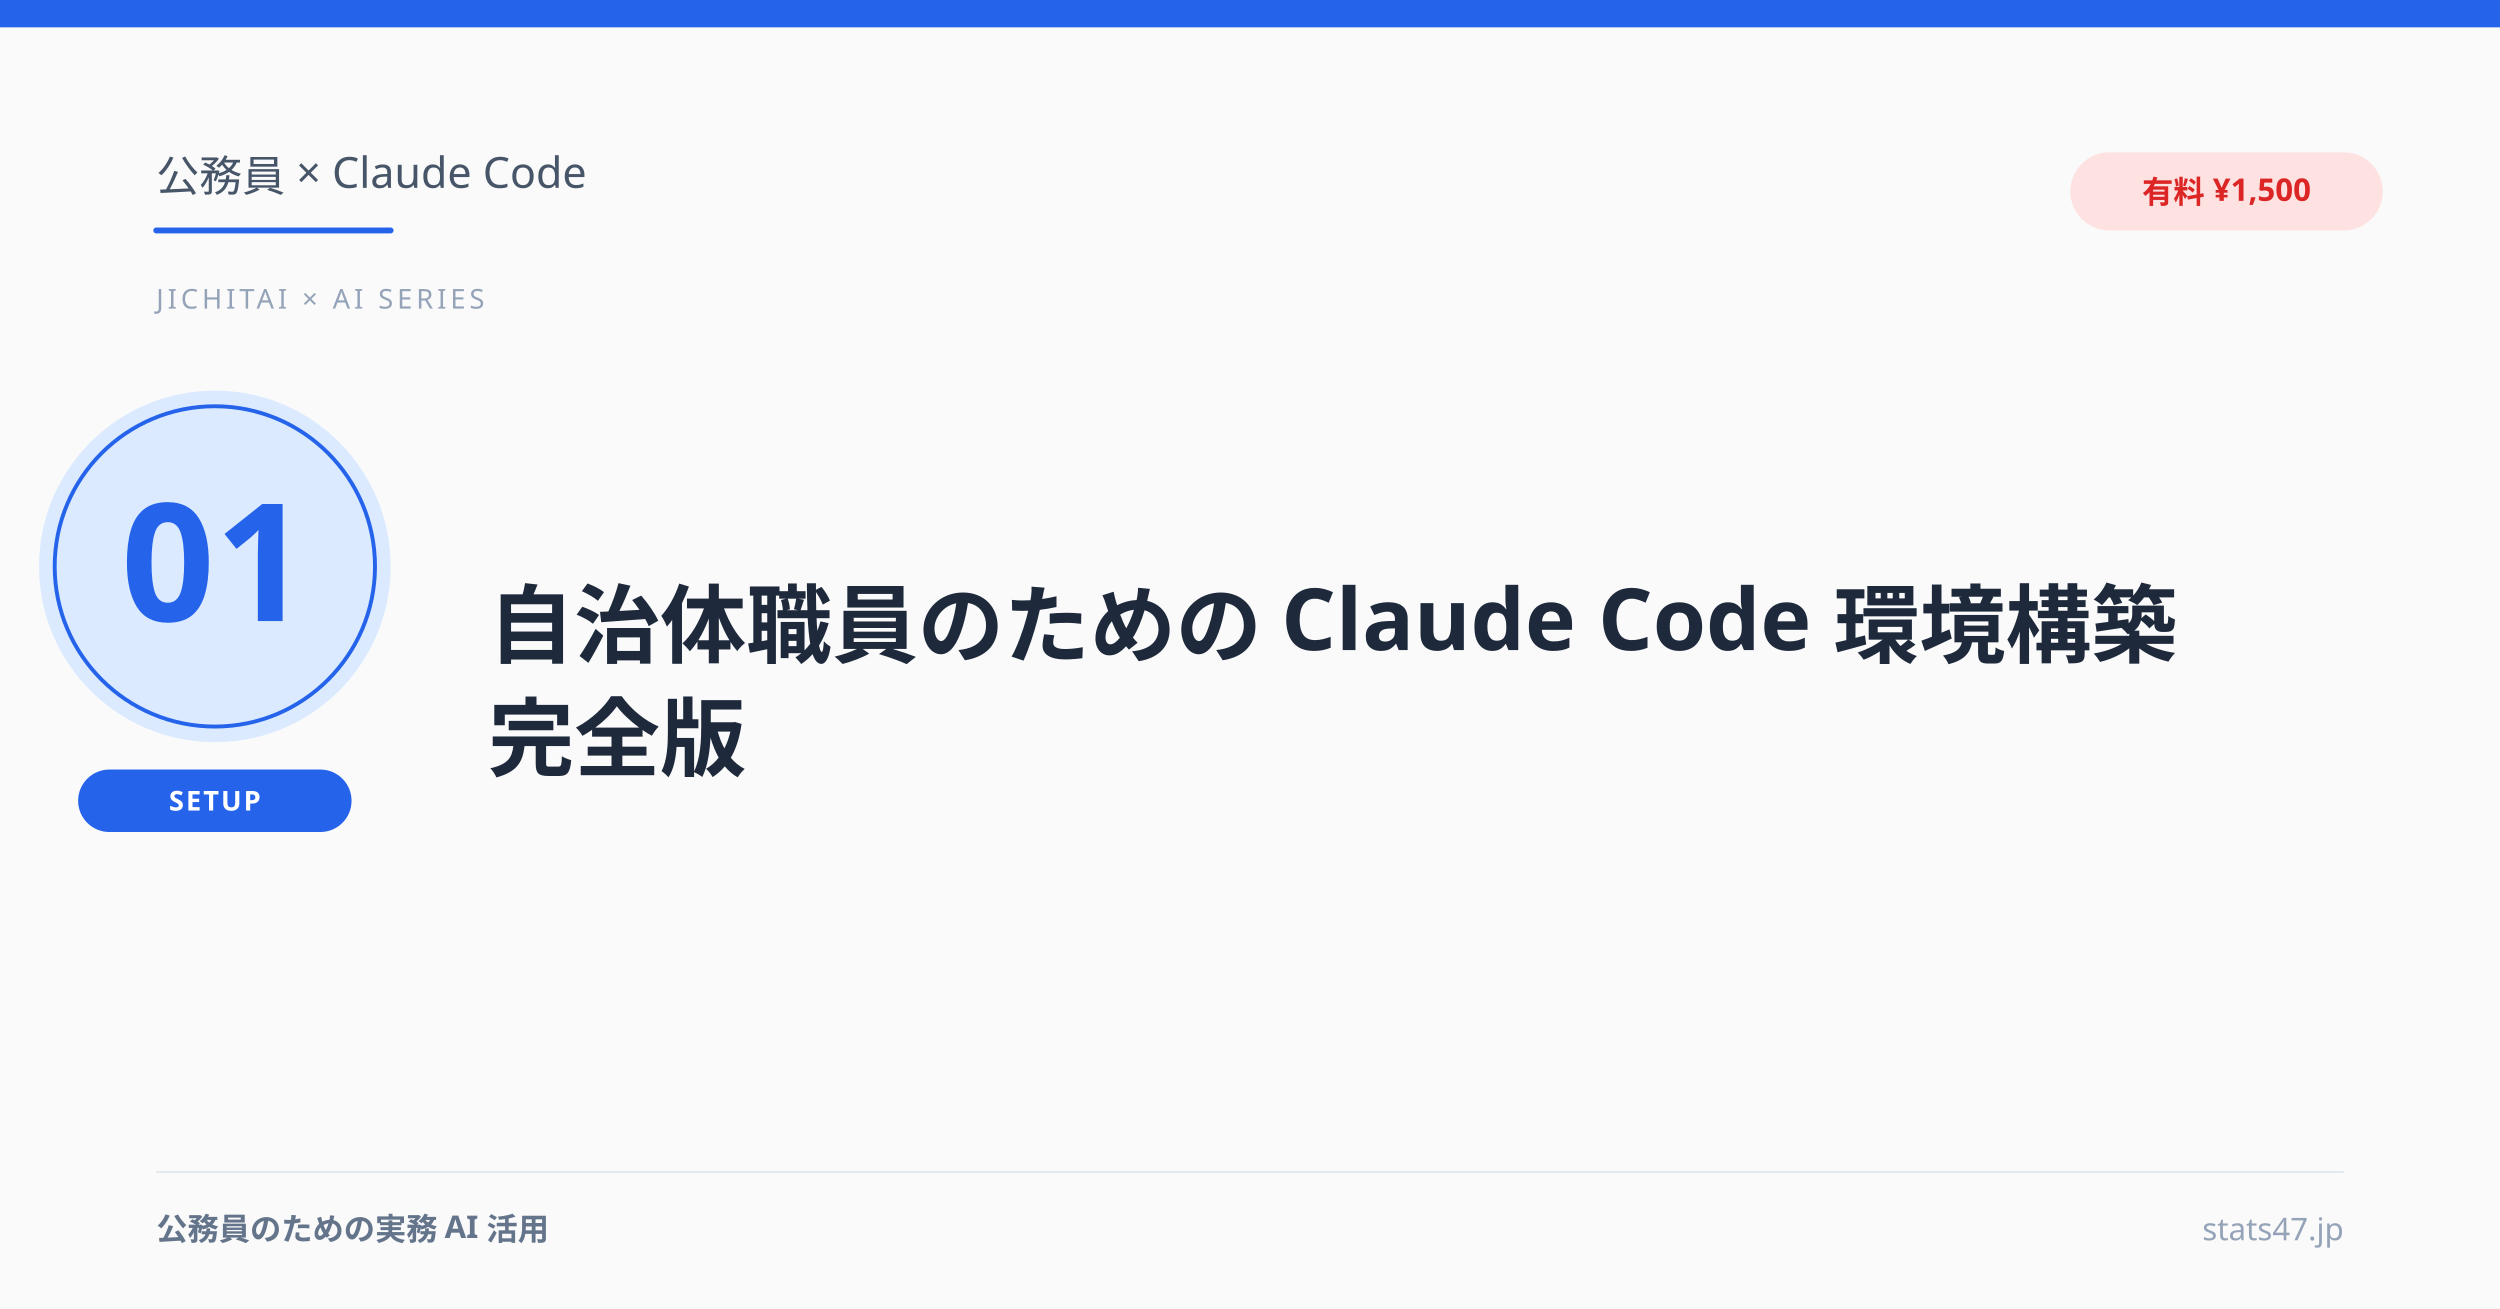
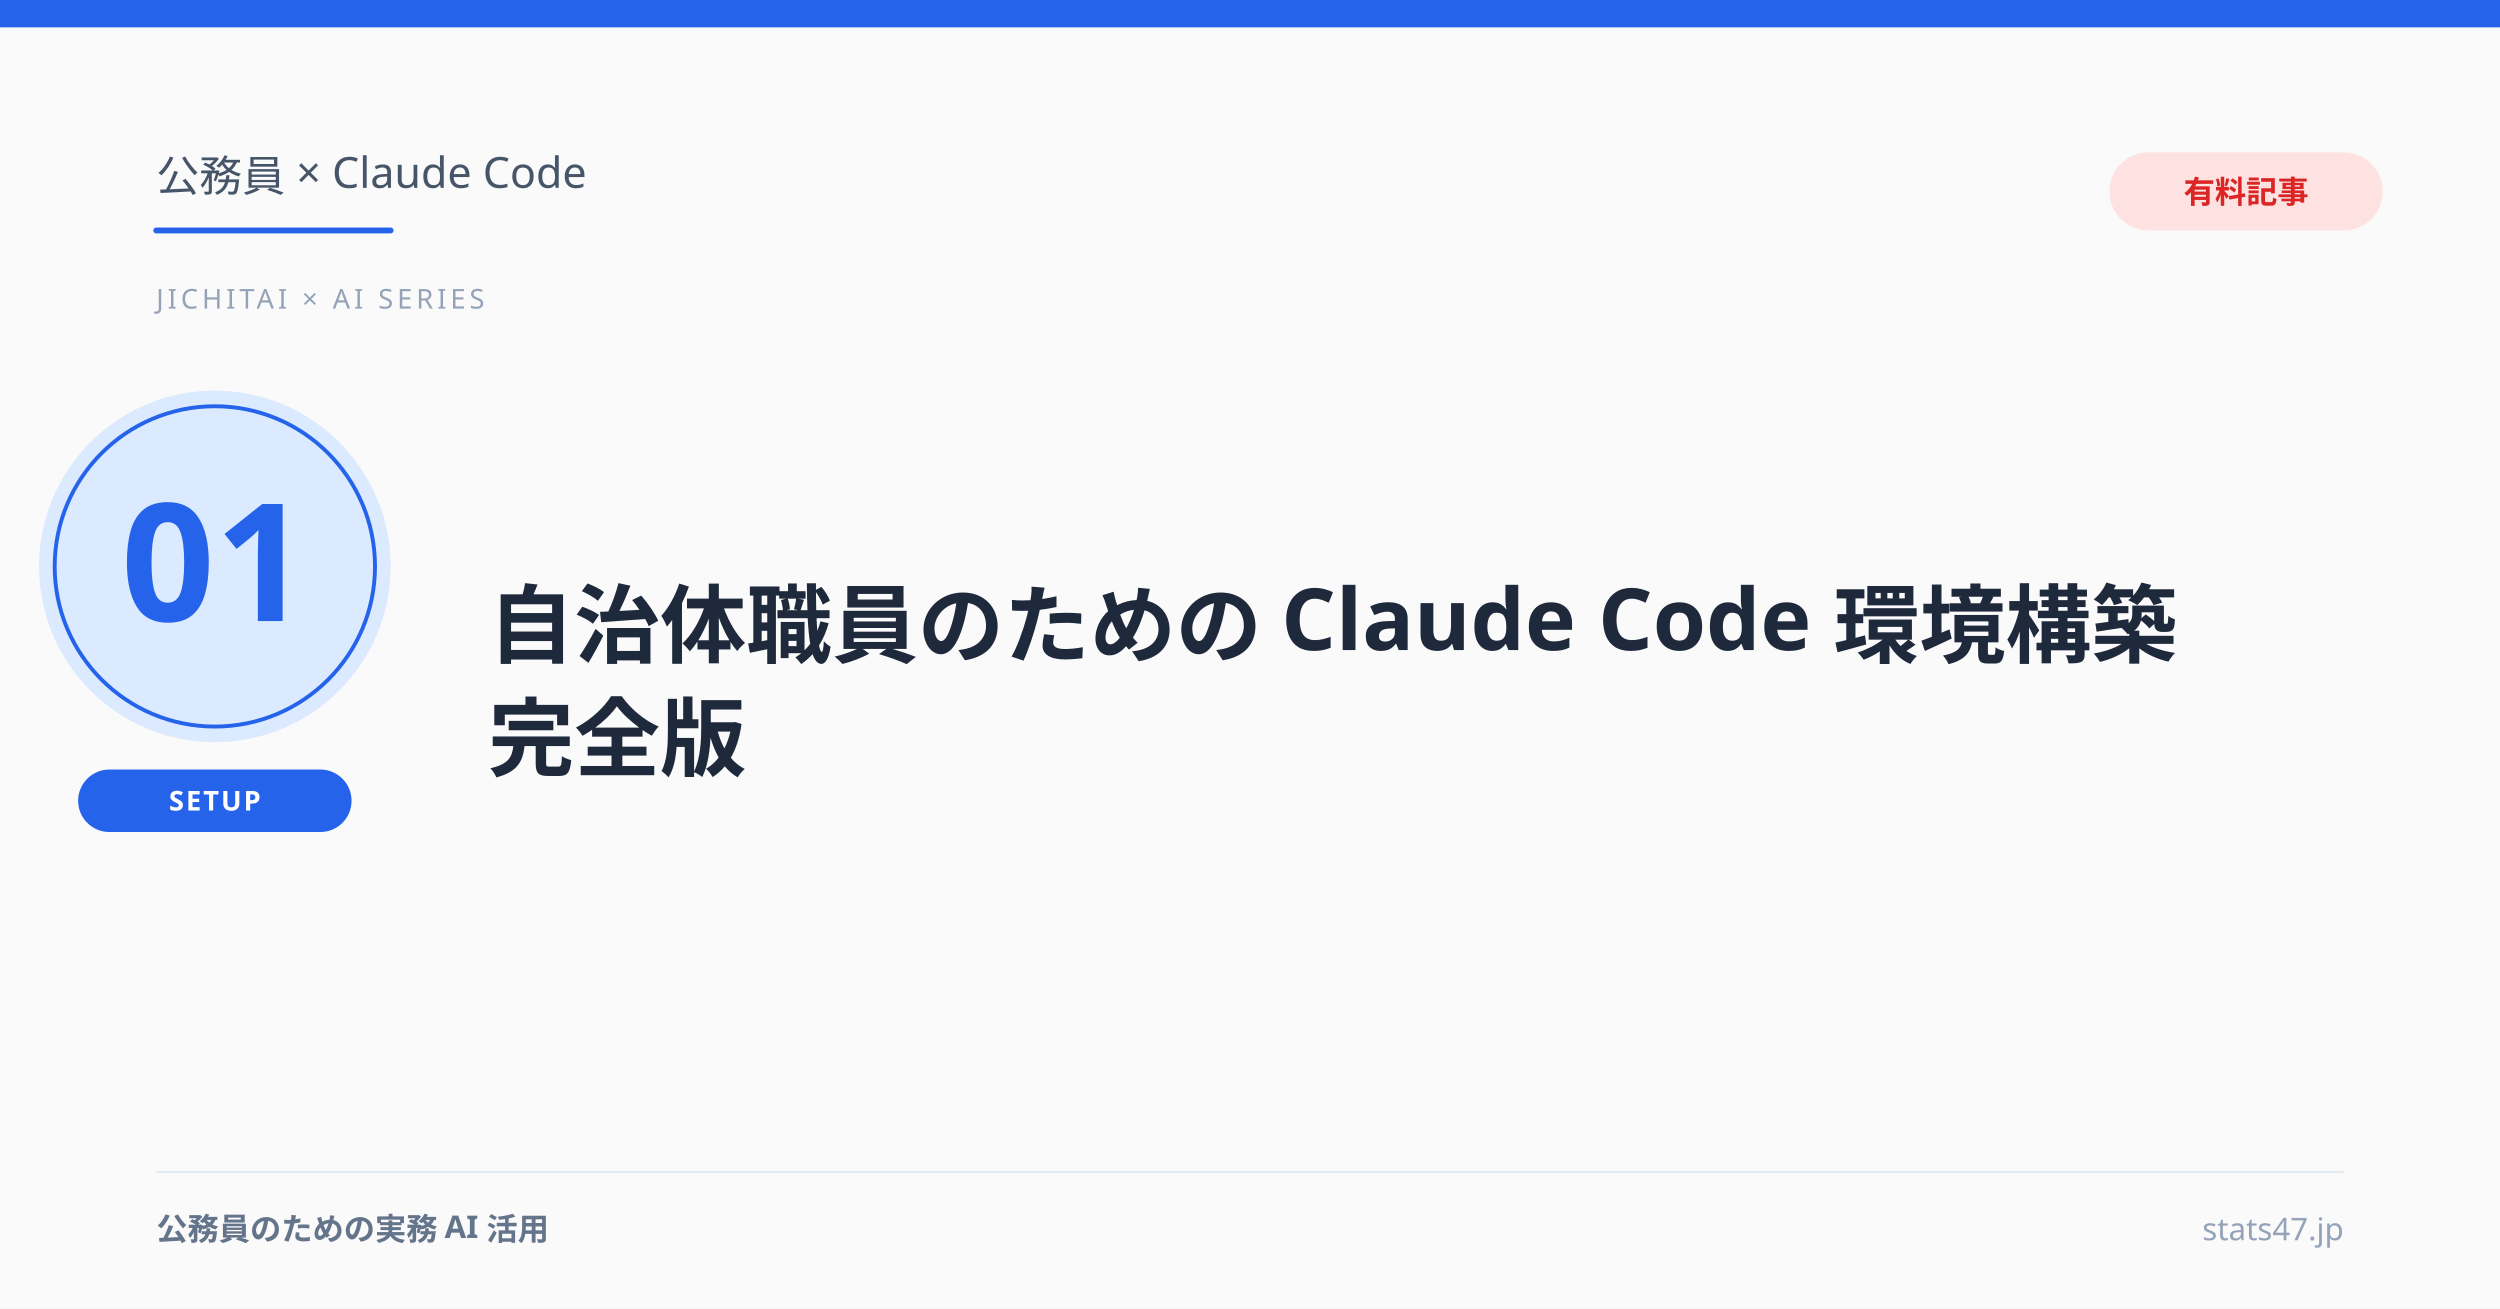
<svg xmlns="http://www.w3.org/2000/svg" viewBox="0 0 1280 670" width="1280" height="670">
  <style>
  text { font-family: 'Hiragino Kaku Gothic ProN', 'Yu Gothic', 'Noto Sans JP', sans-serif; }
</style>
  <rect width="1280" height="670" fill="#fafafa" />
  <rect x="0" y="0" width="1280" height="14" fill="#2563eb" />
  <text x="80" y="98" font-size="22" font-weight="500" fill="#475569">公務員 × Claude Code</text>
  <line x1="80" y1="118" x2="200" y2="118" stroke="#2563eb" stroke-width="3" stroke-linecap="round" />
  <text x="80" y="158" font-size="14" font-weight="500" fill="#94a3b8" letter-spacing="2">JICHITAI × AI SERIES</text>
  <circle cx="110" cy="290" r="90" fill="#dbeafe" />
  <circle cx="110" cy="290" r="82" fill="none" stroke="#2563eb" stroke-width="2" />
  <text x="110" y="318" text-anchor="middle" font-size="84" font-weight="900" fill="#2563eb">01</text>
  <rect x="40" y="394" width="140" height="32" rx="16" fill="#2563eb" />
  <text x="110" y="415" text-anchor="middle" font-size="14" font-weight="700" fill="#ffffff" letter-spacing="1">SETUP</text>
  <text x="250" y="336" font-size="44" font-weight="bold" fill="#1e293b">自治体職員のための Claude Code 環境構築</text>
  <text x="250" y="394" font-size="44" font-weight="bold" fill="#1e293b">完全版</text>
-   <rect x="1060" y="78" width="160" height="40" rx="20" fill="#fee2e2" />
-   <text x="1140" y="104" text-anchor="middle" font-size="16" font-weight="700" fill="#dc2626">有料 ¥1,500</text>
+   <rect x="1080" y="78" width="140" height="40" rx="20" fill="#fee2e2" />
+   <text x="1150" y="104" text-anchor="middle" font-size="16" font-weight="700" fill="#dc2626">有料記事</text>
  <line x1="80" y1="600" x2="1200" y2="600" stroke="#e2e8f0" stroke-width="1" />
  <text x="80" y="635" font-size="16" font-weight="600" fill="#64748b">公務員のための実務 AI 活用</text>
  <text x="1200" y="635" text-anchor="end" font-size="16" font-weight="500" fill="#94a3b8">stats47.jp</text>
</svg>
